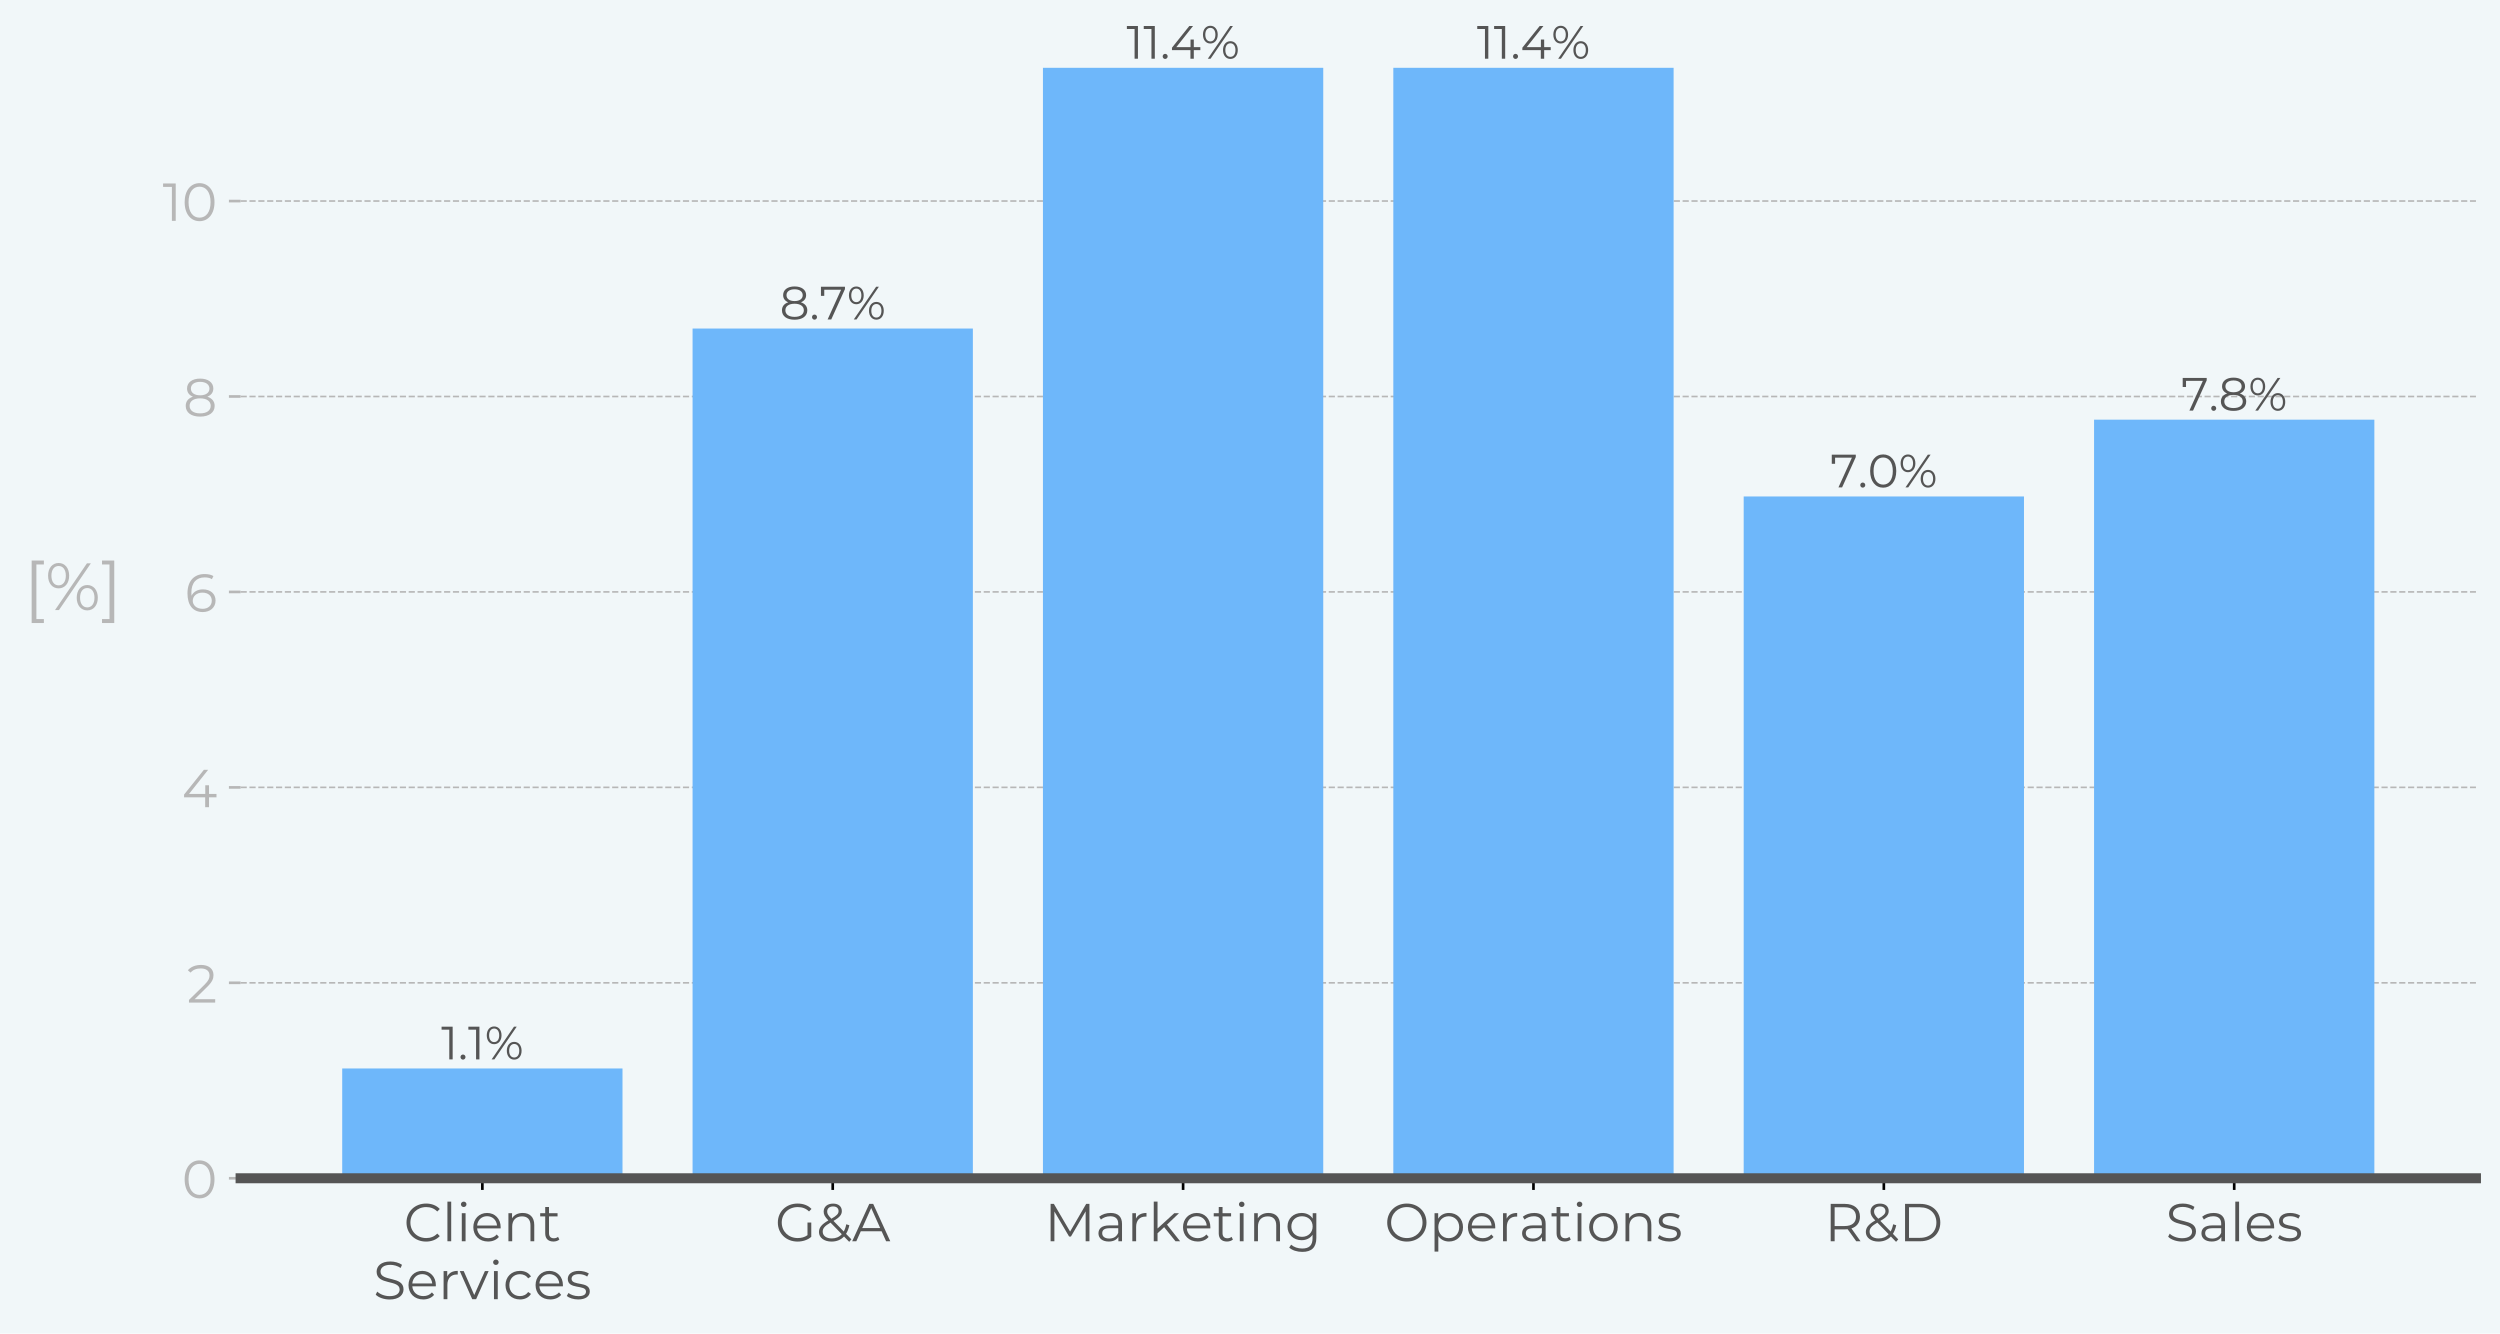
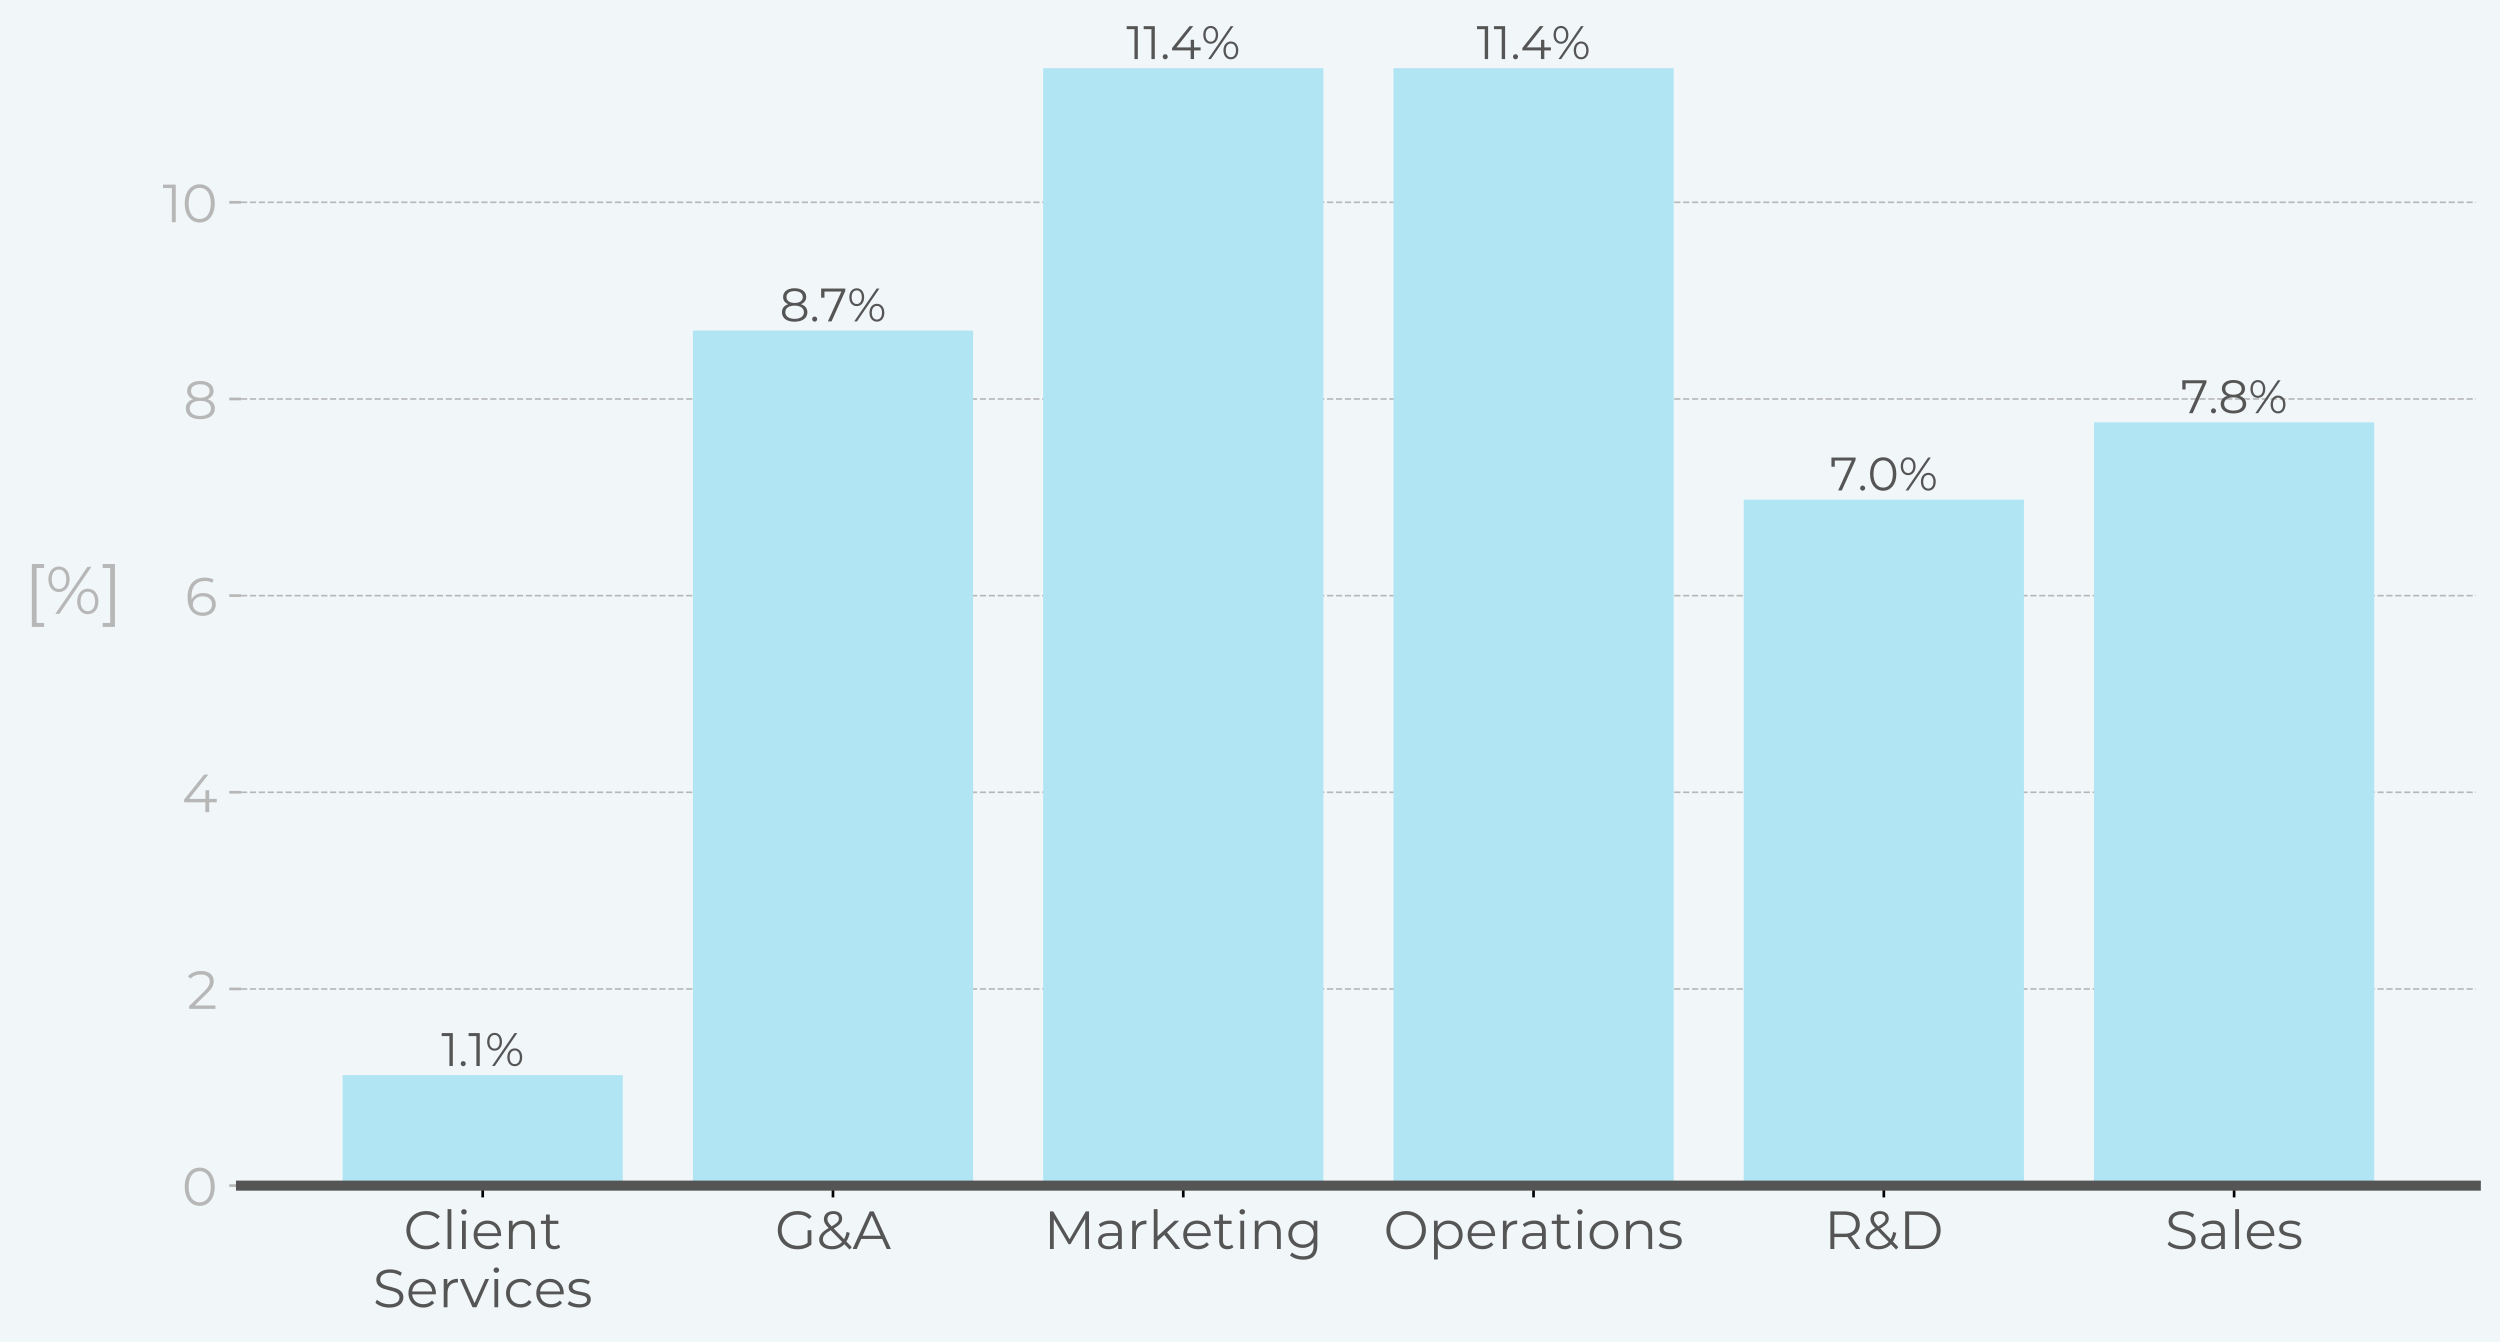
- <svg xmlns="http://www.w3.org/2000/svg" xmlns:xlink="http://www.w3.org/1999/xlink" width="748.87pt" height="399.475pt" viewBox="0 0 748.87 399.475" version="1.1">
+ <svg xmlns="http://www.w3.org/2000/svg" xmlns:xlink="http://www.w3.org/1999/xlink" width="744.226pt" height="399.475pt" viewBox="0 0 744.226 399.475" version="1.1">
  <defs>
    <style type="text/css">*{stroke-linejoin: round; stroke-linecap: butt}</style>
  </defs>
  <g id="figure_1">
    <g id="patch_1">
-       <path d="M 0 399.475  L 748.87 399.475  L 748.87 0  L 0 0  z " style="fill: #f1f7f9" />
+       <path d="M 0 399.475  L 744.226 399.475  L 744.226 0  L 0 0  z " style="fill: #f1f7f9" />
    </g>
    <g id="axes_1">
      <g id="patch_2">
-         <path d="M 72.07 352.945  L 741.67 352.945  L 741.67 20.305  L 72.07 20.305  z " style="fill: #f1f7f9" />
+         <path d="M 71.746 352.945  L 737.026 352.945  L 737.026 20.305  L 71.746 20.305  z " style="fill: #f1f7f9" />
      </g>
      <g id="matplotlib.axis_1">
        <g id="xtick_1">
          <g id="line2d_1">
            <defs>
-               <path id="m8af3e61fdd" d="M 0 0  L 0 3.5  " style="stroke: #000000; stroke-width: 0.8" />
+               <path id="m11c9aed068" d="M 0 0  L 0 3.5  " style="stroke: #000000; stroke-width: 0.8" />
            </defs>
            <g>
-               <use xlink:href="#m8af3e61fdd" x="144.488" y="352.945" style="stroke: #000000; stroke-width: 0.8" />
+               <use xlink:href="#m11c9aed068" x="143.696" y="352.945" style="stroke: #000000; stroke-width: 0.8" />
            </g>
          </g>
          <g id="text_1">
-             <g style="fill: #555555" transform="translate(120.9338 371.8178)scale(0.16 -0.16)">
+             <g style="fill: #555555" transform="translate(120.1426 371.8178)scale(0.16 -0.16)">
              <defs>
                <path id="Montserrat-Regular-43" d="M 2675 -38  C 3334 -38 3923 186 4320 621  L 4019 922  C 3654 544 3206 384 2694 384  C 1613 384 800 1178 800 2240  C 800 3302 1613 4096 2694 4096  C 3206 4096 3654 3936 4019 3565  L 4320 3866  C 3923 4301 3334 4518 2682 4518  C 1331 4518 333 3552 333 2240  C 333 928 1331 -38 2675 -38  z " transform="scale(0.015625)" />
                <path id="Montserrat-Regular-6c" d="M 634 0  L 1088 0  L 1088 4749  L 634 4749  L 634 0  z " transform="scale(0.015625)" />
                <path id="Montserrat-Regular-69" d="M 864 4102  C 1056 4102 1197 4250 1197 4435  C 1197 4608 1050 4749 864 4749  C 678 4749 531 4602 531 4429  C 531 4250 678 4102 864 4102  z M 634 0  L 1088 0  L 1088 3366  L 634 3366  L 634 0  z " transform="scale(0.015625)" />
                <path id="Montserrat-Regular-65" d="M 3571 1683  C 3571 2694 2886 3392 1939 3392  C 992 3392 294 2682 294 1683  C 294 685 1011 -32 2061 -32  C 2592 -32 3059 160 3360 518  L 3104 813  C 2848 518 2483 371 2074 371  C 1338 371 800 838 749 1542  L 3565 1542  C 3565 1594 3571 1645 3571 1683  z M 1939 3002  C 2598 3002 3078 2541 3136 1882  L 749 1882  C 806 2541 1286 3002 1939 3002  z " transform="scale(0.015625)" />
                <path id="Montserrat-Regular-6e" d="M 2349 3392  C 1766 3392 1312 3155 1069 2746  L 1069 3366  L 634 3366  L 634 0  L 1088 0  L 1088 1766  C 1088 2534 1542 2982 2266 2982  C 2906 2982 3277 2618 3277 1907  L 3277 0  L 3731 0  L 3731 1952  C 3731 2918 3168 3392 2349 3392  z " transform="scale(0.015625)" />
                <path id="Montserrat-Regular-74" d="M 2246 531  C 2118 416 1933 358 1747 358  C 1370 358 1165 576 1165 973  L 1165 2982  L 2189 2982  L 2189 3366  L 1165 3366  L 1165 4102  L 710 4102  L 710 3366  L 109 3366  L 109 2982  L 710 2982  L 710 947  C 710 326 1062 -32 1696 -32  C 1958 -32 2227 45 2406 205  L 2246 531  z " transform="scale(0.015625)" />
              </defs>
              <use xlink:href="#Montserrat-Regular-43" />
              <use xlink:href="#Montserrat-Regular-6c" x="71.9" />
              <use xlink:href="#Montserrat-Regular-69" x="98.8" />
              <use xlink:href="#Montserrat-Regular-65" x="125.7" />
              <use xlink:href="#Montserrat-Regular-6e" x="186.1" />
              <use xlink:href="#Montserrat-Regular-74" x="253.8" />
            </g>
-             <g style="fill: #555555" transform="translate(111.7901 389.1698)scale(0.16 -0.16)">
+             <g style="fill: #555555" transform="translate(110.9988 389.1698)scale(0.16 -0.16)">
              <defs>
                <path id="Montserrat-Regular-53" d="M 1965 -38  C 3110 -38 3635 525 3635 1184  C 3635 2816 877 2074 877 3302  C 877 3750 1242 4115 2061 4115  C 2458 4115 2906 3994 3290 3744  L 3450 4122  C 3091 4371 2566 4518 2061 4518  C 922 4518 410 3949 410 3290  C 410 1632 3168 2387 3168 1158  C 3168 717 2803 365 1965 365  C 1376 365 806 595 486 909  L 301 544  C 634 198 1293 -38 1965 -38  z " transform="scale(0.015625)" />
                <path id="Montserrat-Regular-72" d="M 1069 2707  L 1069 3366  L 634 3366  L 634 0  L 1088 0  L 1088 1715  C 1088 2509 1517 2957 2221 2957  C 2253 2957 2291 2950 2330 2950  L 2330 3392  C 1709 3392 1280 3155 1069 2707  z " transform="scale(0.015625)" />
                <path id="Montserrat-Regular-76" d="M 3014 3366  L 1741 499  L 480 3366  L 6 3366  L 1498 0  L 1965 0  L 3462 3366  L 3014 3366  z " transform="scale(0.015625)" />
                <path id="Montserrat-Regular-63" d="M 2029 -32  C 2598 -32 3078 198 3347 634  L 3008 864  C 2778 525 2419 371 2029 371  C 1293 371 755 890 755 1683  C 755 2470 1293 2995 2029 2995  C 2419 2995 2778 2835 3008 2496  L 3347 2726  C 3078 3168 2598 3392 2029 3392  C 1024 3392 294 2688 294 1683  C 294 678 1024 -32 2029 -32  z " transform="scale(0.015625)" />
                <path id="Montserrat-Regular-73" d="M 1536 -32  C 2413 -32 2925 346 2925 928  C 2925 2221 742 1536 742 2445  C 742 2765 1011 3002 1619 3002  C 1965 3002 2317 2918 2611 2714  L 2810 3078  C 2528 3270 2054 3392 1619 3392  C 762 3392 288 2982 288 2432  C 288 1101 2470 1792 2470 915  C 2470 582 2208 365 1568 365  C 1094 365 640 531 371 742  L 166 384  C 442 147 979 -32 1536 -32  z " transform="scale(0.015625)" />
              </defs>
              <use xlink:href="#Montserrat-Regular-53" />
              <use xlink:href="#Montserrat-Regular-65" x="61.5" />
              <use xlink:href="#Montserrat-Regular-72" x="121.9" />
              <use xlink:href="#Montserrat-Regular-76" x="162" />
              <use xlink:href="#Montserrat-Regular-69" x="216.2" />
              <use xlink:href="#Montserrat-Regular-63" x="243.1" />
              <use xlink:href="#Montserrat-Regular-65" x="299.4" />
              <use xlink:href="#Montserrat-Regular-73" x="359.8" />
            </g>
          </g>
        </g>
        <g id="xtick_2">
          <g id="line2d_2">
            <g>
-               <use xlink:href="#m8af3e61fdd" x="249.441" y="352.945" style="stroke: #000000; stroke-width: 0.8" />
+               <use xlink:href="#m11c9aed068" x="247.972" y="352.945" style="stroke: #000000; stroke-width: 0.8" />
            </g>
          </g>
          <g id="text_2">
-             <g style="fill: #555555" transform="translate(232.168 371.8178)scale(0.16 -0.16)">
+             <g style="fill: #555555" transform="translate(230.6997 371.8178)scale(0.16 -0.16)">
              <defs>
                <path id="Montserrat-Regular-47" d="M 3885 730  C 3539 480 3142 384 2714 384  C 1613 384 800 1178 800 2240  C 800 3309 1613 4096 2720 4096  C 3245 4096 3693 3942 4070 3571  L 4365 3872  C 3968 4301 3379 4518 2701 4518  C 1331 4518 333 3552 333 2240  C 333 928 1331 -38 2694 -38  C 3315 -38 3917 154 4339 531  L 4339 2240  L 3885 2240  L 3885 730  z " transform="scale(0.015625)" />
                <path id="Montserrat-Regular-26" d="M 4198 230  L 3558 890  C 3738 1171 3872 1517 3955 1920  L 3584 2035  C 3520 1696 3418 1408 3283 1171  L 2054 2438  C 2784 2861 3053 3174 3053 3622  C 3053 4179 2643 4512 2010 4512  C 1318 4512 877 4128 877 3558  C 877 3213 1005 2944 1440 2496  C 621 2022 314 1632 314 1101  C 314 422 941 -38 1818 -38  C 2426 -38 2938 166 3315 570  L 3936 -70  L 4198 230  z M 2010 4173  C 2426 4173 2662 3949 2662 3616  C 2662 3296 2451 3072 1805 2701  C 1395 3117 1299 3302 1299 3565  C 1299 3923 1562 4173 2010 4173  z M 1843 339  C 1197 339 762 659 762 1146  C 762 1542 979 1824 1696 2234  L 3046 845  C 2739 506 2330 339 1843 339  z " transform="scale(0.015625)" />
                <path id="Montserrat-Regular-41" d="M 4077 0  L 4576 0  L 2528 4480  L 2061 4480  L 13 0  L 506 0  L 1043 1197  L 3539 1197  L 4077 0  z M 1216 1581  L 2291 3987  L 3366 1581  L 1216 1581  z " transform="scale(0.015625)" />
              </defs>
              <use xlink:href="#Montserrat-Regular-47" />
              <use xlink:href="#Montserrat-Regular-26" x="77.3" />
              <use xlink:href="#Montserrat-Regular-41" x="144.2" />
            </g>
          </g>
        </g>
        <g id="xtick_3">
          <g id="line2d_3">
            <g>
-               <use xlink:href="#m8af3e61fdd" x="354.394" y="352.945" style="stroke: #000000; stroke-width: 0.8" />
+               <use xlink:href="#m11c9aed068" x="352.248" y="352.945" style="stroke: #000000; stroke-width: 0.8" />
            </g>
          </g>
          <g id="text_3">
-             <g style="fill: #555555" transform="translate(312.8823 371.8178)scale(0.16 -0.16)">
+             <g style="fill: #555555" transform="translate(310.7368 371.8178)scale(0.16 -0.16)">
              <defs>
                <path id="Montserrat-Regular-4d" d="M 4992 4480  L 3066 1158  L 1120 4480  L 730 4480  L 730 0  L 1184 0  L 1184 3565  L 2944 570  L 3168 570  L 4928 3584  L 4928 0  L 5382 0  L 5382 4480  L 4992 4480  z " transform="scale(0.015625)" />
                <path id="Montserrat-Regular-61" d="M 1811 3392  C 1280 3392 781 3226 442 2938  L 646 2598  C 922 2842 1331 2995 1766 2995  C 2394 2995 2720 2682 2720 2106  L 2720 1901  L 1651 1901  C 685 1901 352 1466 352 947  C 352 365 819 -32 1581 -32  C 2138 -32 2534 179 2739 525  L 2739 0  L 3174 0  L 3174 2086  C 3174 2957 2682 3392 1811 3392  z M 1651 326  C 1114 326 800 570 800 960  C 800 1306 1011 1562 1664 1562  L 2720 1562  L 2720 1011  C 2541 570 2163 326 1651 326  z " transform="scale(0.015625)" />
                <path id="Montserrat-Regular-6b" d="M 3238 0  L 3795 0  L 2221 1990  L 3661 3366  L 3098 3366  L 1088 1530  L 1088 4749  L 634 4749  L 634 0  L 1088 0  L 1088 960  L 1882 1690  L 3238 0  z " transform="scale(0.015625)" />
                <path id="Montserrat-Regular-67" d="M 3315 3366  L 3315 2720  C 3034 3162 2547 3392 1984 3392  C 1024 3392 294 2733 294 1766  C 294 800 1024 128 1984 128  C 2534 128 3014 352 3296 781  L 3296 352  C 3296 -480 2906 -870 2054 -870  C 1536 -870 1050 -698 730 -410  L 499 -755  C 851 -1088 1453 -1274 2067 -1274  C 3181 -1274 3750 -749 3750 410  L 3750 3366  L 3315 3366  z M 2029 531  C 1286 531 755 1037 755 1766  C 755 2496 1286 2995 2029 2995  C 2771 2995 3309 2496 3309 1766  C 3309 1037 2771 531 2029 531  z " transform="scale(0.015625)" />
              </defs>
              <use xlink:href="#Montserrat-Regular-4d" />
              <use xlink:href="#Montserrat-Regular-61" x="95.5" />
              <use xlink:href="#Montserrat-Regular-72" x="154.5" />
              <use xlink:href="#Montserrat-Regular-6b" x="194.6" />
              <use xlink:href="#Montserrat-Regular-65" x="254.7" />
              <use xlink:href="#Montserrat-Regular-74" x="315.1" />
              <use xlink:href="#Montserrat-Regular-69" x="355.7" />
              <use xlink:href="#Montserrat-Regular-6e" x="382.6" />
              <use xlink:href="#Montserrat-Regular-67" x="450.3" />
            </g>
          </g>
        </g>
        <g id="xtick_4">
          <g id="line2d_4">
            <g>
-               <use xlink:href="#m8af3e61fdd" x="459.346" y="352.945" style="stroke: #000000; stroke-width: 0.8" />
+               <use xlink:href="#m11c9aed068" x="456.524" y="352.945" style="stroke: #000000; stroke-width: 0.8" />
            </g>
          </g>
          <g id="text_4">
-             <g style="fill: #555555" transform="translate(414.7052 371.8178)scale(0.16 -0.16)">
+             <g style="fill: #555555" transform="translate(411.8827 371.8178)scale(0.16 -0.16)">
              <defs>
                <path id="Montserrat-Regular-4f" d="M 2688 -38  C 4032 -38 5037 928 5037 2240  C 5037 3552 4032 4518 2688 4518  C 1331 4518 333 3546 333 2240  C 333 934 1331 -38 2688 -38  z M 2688 384  C 1606 384 800 1171 800 2240  C 800 3309 1606 4096 2688 4096  C 3763 4096 4563 3309 4563 2240  C 4563 1171 3763 384 2688 384  z " transform="scale(0.015625)" />
                <path id="Montserrat-Regular-70" d="M 2368 3392  C 1811 3392 1344 3149 1069 2701  L 1069 3366  L 634 3366  L 634 -1242  L 1088 -1242  L 1088 634  C 1370 198 1830 -32 2368 -32  C 3328 -32 4045 659 4045 1683  C 4045 2701 3328 3392 2368 3392  z M 2336 371  C 1619 371 1082 896 1082 1683  C 1082 2464 1619 2995 2336 2995  C 3046 2995 3590 2464 3590 1683  C 3590 896 3046 371 2336 371  z " transform="scale(0.015625)" />
                <path id="Montserrat-Regular-6f" d="M 2010 -32  C 2995 -32 3718 685 3718 1683  C 3718 2682 2995 3392 2010 3392  C 1024 3392 294 2682 294 1683  C 294 685 1024 -32 2010 -32  z M 2010 371  C 1293 371 755 896 755 1683  C 755 2470 1293 2995 2010 2995  C 2726 2995 3258 2470 3258 1683  C 3258 896 2726 371 2010 371  z " transform="scale(0.015625)" />
              </defs>
              <use xlink:href="#Montserrat-Regular-4f" />
              <use xlink:href="#Montserrat-Regular-70" x="83.9" />
              <use xlink:href="#Montserrat-Regular-65" x="151.7" />
              <use xlink:href="#Montserrat-Regular-72" x="212.1" />
              <use xlink:href="#Montserrat-Regular-61" x="252.2" />
              <use xlink:href="#Montserrat-Regular-74" x="311.2" />
              <use xlink:href="#Montserrat-Regular-69" x="351.8" />
              <use xlink:href="#Montserrat-Regular-6f" x="378.7" />
              <use xlink:href="#Montserrat-Regular-6e" x="441.4" />
              <use xlink:href="#Montserrat-Regular-73" x="509.1" />
            </g>
          </g>
        </g>
        <g id="xtick_5">
          <g id="line2d_5">
            <g>
-               <use xlink:href="#m8af3e61fdd" x="564.299" y="352.945" style="stroke: #000000; stroke-width: 0.8" />
+               <use xlink:href="#m11c9aed068" x="560.8" y="352.945" style="stroke: #000000; stroke-width: 0.8" />
            </g>
          </g>
          <g id="text_5">
-             <g style="fill: #555555" transform="translate(546.5557 371.8178)scale(0.16 -0.16)">
+             <g style="fill: #555555" transform="translate(543.056 371.8178)scale(0.16 -0.16)">
              <defs>
                <path id="Montserrat-Regular-52" d="M 4307 0  L 3213 1536  C 3866 1747 4237 2240 4237 2944  C 4237 3904 3546 4480 2406 4480  L 730 4480  L 730 0  L 1203 0  L 1203 1421  L 2406 1421  C 2534 1421 2650 1427 2765 1440  L 3789 0  L 4307 0  z M 2394 1824  L 1203 1824  L 1203 4070  L 2394 4070  C 3290 4070 3763 3661 3763 2944  C 3763 2240 3290 1824 2394 1824  z " transform="scale(0.015625)" />
                <path id="Montserrat-Regular-44" d="M 730 0  L 2554 0  C 3987 0 4954 922 4954 2240  C 4954 3558 3987 4480 2554 4480  L 730 4480  L 730 0  z M 1203 410  L 1203 4070  L 2528 4070  C 3718 4070 4486 3315 4486 2240  C 4486 1165 3718 410 2528 410  L 1203 410  z " transform="scale(0.015625)" />
              </defs>
              <use xlink:href="#Montserrat-Regular-52" />
              <use xlink:href="#Montserrat-Regular-26" x="72.3" />
              <use xlink:href="#Montserrat-Regular-44" x="139.2" />
            </g>
          </g>
        </g>
        <g id="xtick_6">
          <g id="line2d_6">
            <g>
-               <use xlink:href="#m8af3e61fdd" x="669.252" y="352.945" style="stroke: #000000; stroke-width: 0.8" />
+               <use xlink:href="#m11c9aed068" x="665.076" y="352.945" style="stroke: #000000; stroke-width: 0.8" />
            </g>
          </g>
          <g id="text_6">
-             <g style="fill: #555555" transform="translate(648.7149 371.8178)scale(0.16 -0.16)">
+             <g style="fill: #555555" transform="translate(644.5382 371.8178)scale(0.16 -0.16)">
              <use xlink:href="#Montserrat-Regular-53" />
              <use xlink:href="#Montserrat-Regular-61" x="61.5" />
              <use xlink:href="#Montserrat-Regular-6c" x="120.5" />
              <use xlink:href="#Montserrat-Regular-65" x="147.4" />
              <use xlink:href="#Montserrat-Regular-73" x="207.8" />
            </g>
          </g>
        </g>
      </g>
      <g id="matplotlib.axis_2">
        <g id="ytick_1">
          <g id="line2d_7">
-             <path d="M 72.07 352.945  L 741.67 352.945  " clip-path="url(#p82f4bab984)" style="fill: none; stroke-dasharray: 1.85,0.8; stroke-dashoffset: 0; stroke: #b7b7b7; stroke-width: 0.5" />
+             <path d="M 71.746 352.945  L 737.026 352.945  " clip-path="url(#pec4575ab6d)" style="fill: none; stroke-dasharray: 1.85,0.8; stroke-dashoffset: 0; stroke: #b7b7b7; stroke-width: 0.5" />
          </g>
          <g id="line2d_8">
            <defs>
-               <path id="ma8d1804647" d="M 0 0  L -3.5 0  " style="stroke: #b7b7b7; stroke-width: 0.8" />
+               <path id="m6e6c4a85b9" d="M 0 0  L -3.5 0  " style="stroke: #b7b7b7; stroke-width: 0.8" />
            </defs>
            <g>
-               <use xlink:href="#ma8d1804647" x="72.07" y="352.945" style="fill: #b7b7b7; stroke: #b7b7b7; stroke-width: 0.8" />
+               <use xlink:href="#m6e6c4a85b9" x="71.746" y="352.945" style="fill: #b7b7b7; stroke: #b7b7b7; stroke-width: 0.8" />
            </g>
          </g>
          <g id="text_7">
-             <g style="fill: #b7b7b7" transform="translate(54.4775 358.8816)scale(0.16 -0.16)">
+             <g style="fill: #b7b7b7" transform="translate(54.1535 358.8816)scale(0.16 -0.16)">
              <defs>
                <path id="Montserrat-Regular-30" d="M 2118 -38  C 3155 -38 3910 813 3910 2240  C 3910 3667 3155 4518 2118 4518  C 1082 4518 333 3667 333 2240  C 333 813 1082 -38 2118 -38  z M 2118 384  C 1338 384 800 1043 800 2240  C 800 3437 1338 4096 2118 4096  C 2899 4096 3437 3437 3437 2240  C 3437 1043 2899 384 2118 384  z " transform="scale(0.015625)" />
              </defs>
              <use xlink:href="#Montserrat-Regular-30" />
            </g>
          </g>
        </g>
        <g id="ytick_2">
          <g id="line2d_9">
-             <path d="M 72.07 294.401  L 741.67 294.401  " clip-path="url(#p82f4bab984)" style="fill: none; stroke-dasharray: 1.85,0.8; stroke-dashoffset: 0; stroke: #b7b7b7; stroke-width: 0.5" />
+             <path d="M 71.746 294.401  L 737.026 294.401  " clip-path="url(#pec4575ab6d)" style="fill: none; stroke-dasharray: 1.85,0.8; stroke-dashoffset: 0; stroke: #b7b7b7; stroke-width: 0.5" />
          </g>
          <g id="line2d_10">
            <g>
-               <use xlink:href="#ma8d1804647" x="72.07" y="294.401" style="fill: #b7b7b7; stroke: #b7b7b7; stroke-width: 0.8" />
+               <use xlink:href="#m6e6c4a85b9" x="71.746" y="294.401" style="fill: #b7b7b7; stroke: #b7b7b7; stroke-width: 0.8" />
            </g>
          </g>
          <g id="text_8">
-             <g style="fill: #b7b7b7" transform="translate(55.9825 300.3369)scale(0.16 -0.16)">
+             <g style="fill: #b7b7b7" transform="translate(55.6585 300.3369)scale(0.16 -0.16)">
              <defs>
                <path id="Montserrat-Regular-32" d="M 928 410  L 2451 1907  C 3053 2496 3187 2880 3187 3309  C 3187 4058 2611 4518 1702 4518  C 1018 4518 461 4288 115 3878  L 442 3597  C 736 3936 1139 4096 1664 4096  C 2349 4096 2714 3776 2714 3258  C 2714 2950 2618 2650 2112 2150  L 250 326  L 250 0  L 3392 0  L 3392 410  L 928 410  z " transform="scale(0.015625)" />
              </defs>
              <use xlink:href="#Montserrat-Regular-32" />
            </g>
          </g>
        </g>
        <g id="ytick_3">
          <g id="line2d_11">
-             <path d="M 72.07 235.856  L 741.67 235.856  " clip-path="url(#p82f4bab984)" style="fill: none; stroke-dasharray: 1.85,0.8; stroke-dashoffset: 0; stroke: #b7b7b7; stroke-width: 0.5" />
+             <path d="M 71.746 235.856  L 737.026 235.856  " clip-path="url(#pec4575ab6d)" style="fill: none; stroke-dasharray: 1.85,0.8; stroke-dashoffset: 0; stroke: #b7b7b7; stroke-width: 0.5" />
          </g>
          <g id="line2d_12">
            <g>
-               <use xlink:href="#ma8d1804647" x="72.07" y="235.856" style="fill: #b7b7b7; stroke: #b7b7b7; stroke-width: 0.8" />
+               <use xlink:href="#m6e6c4a85b9" x="71.746" y="235.856" style="fill: #b7b7b7; stroke: #b7b7b7; stroke-width: 0.8" />
            </g>
          </g>
          <g id="text_9">
-             <g style="fill: #b7b7b7" transform="translate(54.495 241.7923)scale(0.16 -0.16)">
+             <g style="fill: #b7b7b7" transform="translate(54.171 241.7923)scale(0.16 -0.16)">
              <defs>
                <path id="Montserrat-Regular-34" d="M 4141 1587  L 3245 1587  L 3245 2624  L 2797 2624  L 2797 1587  L 851 1587  L 3142 4480  L 2630 4480  L 256 1510  L 256 1178  L 2784 1178  L 2784 0  L 3245 0  L 3245 1178  L 4141 1178  L 4141 1587  z " transform="scale(0.015625)" />
              </defs>
              <use xlink:href="#Montserrat-Regular-34" />
            </g>
          </g>
        </g>
        <g id="ytick_4">
          <g id="line2d_13">
-             <path d="M 72.07 177.311  L 741.67 177.311  " clip-path="url(#p82f4bab984)" style="fill: none; stroke-dasharray: 1.85,0.8; stroke-dashoffset: 0; stroke: #b7b7b7; stroke-width: 0.5" />
+             <path d="M 71.746 177.311  L 737.026 177.311  " clip-path="url(#pec4575ab6d)" style="fill: none; stroke-dasharray: 1.85,0.8; stroke-dashoffset: 0; stroke: #b7b7b7; stroke-width: 0.5" />
          </g>
          <g id="line2d_14">
            <g>
-               <use xlink:href="#ma8d1804647" x="72.07" y="177.311" style="fill: #b7b7b7; stroke: #b7b7b7; stroke-width: 0.8" />
+               <use xlink:href="#m6e6c4a85b9" x="71.746" y="177.311" style="fill: #b7b7b7; stroke: #b7b7b7; stroke-width: 0.8" />
            </g>
          </g>
          <g id="text_10">
-             <g style="fill: #b7b7b7" transform="translate(55.325 183.2476)scale(0.16 -0.16)">
+             <g style="fill: #b7b7b7" transform="translate(55.001 183.2476)scale(0.16 -0.16)">
              <defs>
                <path id="Montserrat-Regular-36" d="M 2189 2682  C 1568 2682 1043 2406 819 1914  C 806 2048 800 2176 800 2278  C 800 3494 1421 4115 2387 4115  C 2720 4115 3027 4058 3258 3904  L 3443 4275  C 3162 4448 2784 4518 2381 4518  C 1165 4518 333 3725 333 2202  C 333 787 979 -38 2170 -38  C 3040 -38 3699 499 3699 1338  C 3699 2157 3078 2682 2189 2682  z M 2150 352  C 1376 352 966 819 966 1312  C 966 1869 1434 2291 2118 2291  C 2810 2291 3245 1914 3245 1325  C 3245 730 2797 352 2150 352  z " transform="scale(0.015625)" />
              </defs>
              <use xlink:href="#Montserrat-Regular-36" />
            </g>
          </g>
        </g>
        <g id="ytick_5">
          <g id="line2d_15">
-             <path d="M 72.07 118.767  L 741.67 118.767  " clip-path="url(#p82f4bab984)" style="fill: none; stroke-dasharray: 1.85,0.8; stroke-dashoffset: 0; stroke: #b7b7b7; stroke-width: 0.5" />
+             <path d="M 71.746 118.767  L 737.026 118.767  " clip-path="url(#pec4575ab6d)" style="fill: none; stroke-dasharray: 1.85,0.8; stroke-dashoffset: 0; stroke: #b7b7b7; stroke-width: 0.5" />
          </g>
          <g id="line2d_16">
            <g>
-               <use xlink:href="#ma8d1804647" x="72.07" y="118.767" style="fill: #b7b7b7; stroke: #b7b7b7; stroke-width: 0.8" />
+               <use xlink:href="#m6e6c4a85b9" x="71.746" y="118.767" style="fill: #b7b7b7; stroke: #b7b7b7; stroke-width: 0.8" />
            </g>
          </g>
          <g id="text_11">
-             <g style="fill: #b7b7b7" transform="translate(54.8625 124.703)scale(0.16 -0.16)">
+             <g style="fill: #b7b7b7" transform="translate(54.5385 124.703)scale(0.16 -0.16)">
              <defs>
                <path id="Montserrat-Regular-38" d="M 2899 2349  C 3360 2528 3616 2867 3616 3334  C 3616 4064 2982 4518 2035 4518  C 1088 4518 467 4064 467 3334  C 467 2867 717 2528 1171 2349  C 614 2163 307 1786 307 1248  C 307 454 960 -38 2035 -38  C 3104 -38 3776 454 3776 1248  C 3776 1779 3462 2163 2899 2349  z M 928 3322  C 928 3821 1357 4128 2035 4128  C 2707 4128 3149 3821 3149 3315  C 3149 2829 2733 2515 2035 2515  C 1338 2515 928 2829 928 3322  z M 2035 352  C 1242 352 774 698 774 1254  C 774 1805 1242 2150 2035 2150  C 2829 2150 3302 1805 3302 1254  C 3302 698 2829 352 2035 352  z " transform="scale(0.015625)" />
              </defs>
              <use xlink:href="#Montserrat-Regular-38" />
            </g>
          </g>
        </g>
        <g id="ytick_6">
          <g id="line2d_17">
-             <path d="M 72.07 60.222  L 741.67 60.222  " clip-path="url(#p82f4bab984)" style="fill: none; stroke-dasharray: 1.85,0.8; stroke-dashoffset: 0; stroke: #b7b7b7; stroke-width: 0.5" />
+             <path d="M 71.746 60.222  L 737.026 60.222  " clip-path="url(#pec4575ab6d)" style="fill: none; stroke-dasharray: 1.85,0.8; stroke-dashoffset: 0; stroke: #b7b7b7; stroke-width: 0.5" />
          </g>
          <g id="line2d_18">
            <g>
-               <use xlink:href="#ma8d1804647" x="72.07" y="60.222" style="fill: #b7b7b7; stroke: #b7b7b7; stroke-width: 0.8" />
+               <use xlink:href="#m6e6c4a85b9" x="71.746" y="60.222" style="fill: #b7b7b7; stroke: #b7b7b7; stroke-width: 0.8" />
            </g>
          </g>
          <g id="text_12">
-             <g style="fill: #b7b7b7" transform="translate(48.7025 66.15836)scale(0.16 -0.16)">
+             <g style="fill: #b7b7b7" transform="translate(48.3785 66.15836)scale(0.16 -0.16)">
              <defs>
                <path id="Montserrat-Regular-31" d="M 58 4480  L 58 4070  L 1114 4070  L 1114 0  L 1574 0  L 1574 4480  L 58 4480  z " transform="scale(0.015625)" />
              </defs>
              <use xlink:href="#Montserrat-Regular-31" />
              <use xlink:href="#Montserrat-Regular-30" x="36.1" />
            </g>
          </g>
        </g>
        <g id="text_13">
          <g style="fill: #b7b7b7" transform="translate(7.2 182.7441)scale(0.2 -0.2)">
            <defs>
              <path id="Montserrat-Regular-5b" d="M 730 -1242  L 1901 -1242  L 1901 -864  L 1184 -864  L 1184 4371  L 1901 4371  L 1901 4749  L 730 4749  L 730 -1242  z " transform="scale(0.015625)" />
              <path id="Montserrat-Regular-25" d="M 1280 2080  C 1875 2080 2291 2560 2291 3296  C 2291 4032 1875 4512 1280 4512  C 678 4512 269 4026 269 3296  C 269 2566 678 2080 1280 2080  z M 934 0  L 1312 0  L 4371 4480  L 3994 4480  L 934 0  z M 1280 2368  C 858 2368 589 2720 589 3296  C 589 3872 858 4224 1280 4224  C 1696 4224 1971 3878 1971 3296  C 1971 2714 1696 2368 1280 2368  z M 4026 -32  C 4627 -32 5037 454 5037 1184  C 5037 1914 4627 2400 4026 2400  C 3430 2400 3014 1914 3014 1184  C 3014 454 3430 -32 4026 -32  z M 4026 256  C 3610 256 3334 602 3334 1184  C 3334 1766 3610 2112 4026 2112  C 4448 2112 4717 1760 4717 1184  C 4717 608 4448 256 4026 256  z " transform="scale(0.015625)" />
              <path id="Montserrat-Regular-5d" d="M 1306 -1242  L 1306 4749  L 134 4749  L 134 4371  L 851 4371  L 851 -864  L 134 -864  L 134 -1242  L 1306 -1242  z " transform="scale(0.015625)" />
            </defs>
            <use xlink:href="#Montserrat-Regular-5b" />
            <use xlink:href="#Montserrat-Regular-25" x="31.8" />
            <use xlink:href="#Montserrat-Regular-5d" x="114.7" />
          </g>
        </g>
      </g>
      <g id="patch_3">
-         <path d="M 102.506 352.945  L 186.469 352.945  L 186.469 320.055  L 102.506 320.055  z " clip-path="url(#p82f4bab984)" style="fill: #6eb7fa" />
+         <path d="M 101.986 352.945  L 185.407 352.945  L 185.407 320.055  L 101.986 320.055  z " clip-path="url(#pec4575ab6d)" style="fill: #b1e5f4" />
      </g>
      <g id="patch_4">
-         <path d="M 207.459 352.945  L 291.422 352.945  L 291.422 98.403  L 207.459 98.403  z " clip-path="url(#p82f4bab984)" style="fill: #6eb7fa" />
+         <path d="M 206.262 352.945  L 289.683 352.945  L 289.683 98.403  L 206.262 98.403  z " clip-path="url(#pec4575ab6d)" style="fill: #b1e5f4" />
      </g>
      <g id="patch_5">
-         <path d="M 312.412 352.945  L 396.375 352.945  L 396.375 20.305  L 312.412 20.305  z " clip-path="url(#p82f4bab984)" style="fill: #6eb7fa" />
+         <path d="M 310.538 352.945  L 393.958 352.945  L 393.958 20.305  L 310.538 20.305  z " clip-path="url(#pec4575ab6d)" style="fill: #b1e5f4" />
      </g>
      <g id="patch_6">
-         <path d="M 417.365 352.945  L 501.328 352.945  L 501.328 20.305  L 417.365 20.305  z " clip-path="url(#p82f4bab984)" style="fill: #6eb7fa" />
+         <path d="M 414.814 352.945  L 498.234 352.945  L 498.234 20.305  L 414.814 20.305  z " clip-path="url(#pec4575ab6d)" style="fill: #b1e5f4" />
      </g>
      <g id="patch_7">
-         <path d="M 522.318 352.945  L 606.281 352.945  L 606.281 148.72  L 522.318 148.72  z " clip-path="url(#p82f4bab984)" style="fill: #6eb7fa" />
+         <path d="M 519.089 352.945  L 602.51 352.945  L 602.51 148.72  L 519.089 148.72  z " clip-path="url(#pec4575ab6d)" style="fill: #b1e5f4" />
      </g>
      <g id="patch_8">
-         <path d="M 627.271 352.945  L 711.234 352.945  L 711.234 125.717  L 627.271 125.717  z " clip-path="url(#p82f4bab984)" style="fill: #6eb7fa" />
+         <path d="M 623.365 352.945  L 706.786 352.945  L 706.786 125.717  L 623.365 125.717  z " clip-path="url(#pec4575ab6d)" style="fill: #b1e5f4" />
      </g>
      <g id="text_14">
-         <g style="fill: #555555" transform="translate(132.1468 317.3382)scale(0.14 -0.14)">
+         <g style="fill: #555555" transform="translate(131.3556 317.3382)scale(0.14 -0.14)">
          <defs>
            <path id="Montserrat-Regular-2e" d="M 678 -32  C 864 -32 1024 122 1024 320  C 1024 518 864 666 678 666  C 493 666 339 518 339 320  C 339 122 493 -32 678 -32  z " transform="scale(0.015625)" />
          </defs>
          <use xlink:href="#Montserrat-Regular-31" />
          <use xlink:href="#Montserrat-Regular-2e" x="36.1" />
          <use xlink:href="#Montserrat-Regular-31" x="57.3" />
          <use xlink:href="#Montserrat-Regular-25" x="93.4" />
        </g>
      </g>
      <g id="text_15">
-         <g style="fill: #555555" transform="translate(233.5637 95.68652)scale(0.14 -0.14)">
+         <g style="fill: #555555" transform="translate(232.0953 95.68652)scale(0.14 -0.14)">
          <defs>
            <path id="Montserrat-Regular-37" d="M 205 4480  L 205 3232  L 659 3232  L 659 4070  L 2963 4070  L 1120 0  L 1619 0  L 3494 4154  L 3494 4480  L 205 4480  z " transform="scale(0.015625)" />
          </defs>
          <use xlink:href="#Montserrat-Regular-38" />
          <use xlink:href="#Montserrat-Regular-2e" x="63.8" />
          <use xlink:href="#Montserrat-Regular-37" x="85" />
          <use xlink:href="#Montserrat-Regular-25" x="143.9" />
        </g>
      </g>
      <g id="text_16">
-         <g style="fill: #555555" transform="translate(337.4262 17.58844)scale(0.14 -0.14)">
+         <g style="fill: #555555" transform="translate(335.2807 17.58844)scale(0.14 -0.14)">
          <use xlink:href="#Montserrat-Regular-31" />
          <use xlink:href="#Montserrat-Regular-31" x="36.1" />
          <use xlink:href="#Montserrat-Regular-2e" x="72.2" />
          <use xlink:href="#Montserrat-Regular-34" x="93.4" />
          <use xlink:href="#Montserrat-Regular-25" x="159.5" />
        </g>
      </g>
      <g id="text_17">
-         <g style="fill: #555555" transform="translate(442.3791 17.58844)scale(0.14 -0.14)">
+         <g style="fill: #555555" transform="translate(439.5566 17.58844)scale(0.14 -0.14)">
          <use xlink:href="#Montserrat-Regular-31" />
          <use xlink:href="#Montserrat-Regular-31" x="36.1" />
          <use xlink:href="#Montserrat-Regular-2e" x="72.2" />
          <use xlink:href="#Montserrat-Regular-34" x="93.4" />
          <use xlink:href="#Montserrat-Regular-25" x="159.5" />
        </g>
      </g>
      <g id="text_18">
-         <g style="fill: #555555" transform="translate(548.2542 146.0029)scale(0.14 -0.14)">
+         <g style="fill: #555555" transform="translate(544.7545 146.0029)scale(0.14 -0.14)">
          <use xlink:href="#Montserrat-Regular-37" />
          <use xlink:href="#Montserrat-Regular-2e" x="58.9" />
          <use xlink:href="#Montserrat-Regular-30" x="80.1" />
          <use xlink:href="#Montserrat-Regular-25" x="146.3" />
        </g>
      </g>
      <g id="text_19">
-         <g style="fill: #555555" transform="translate(653.3756 123.0004)scale(0.14 -0.14)">
+         <g style="fill: #555555" transform="translate(649.1988 123.0004)scale(0.14 -0.14)">
          <use xlink:href="#Montserrat-Regular-37" />
          <use xlink:href="#Montserrat-Regular-2e" x="58.9" />
          <use xlink:href="#Montserrat-Regular-38" x="80.1" />
          <use xlink:href="#Montserrat-Regular-25" x="143.9" />
        </g>
      </g>
      <g id="line2d_19">
-         <path d="M 72.07 352.945  L 741.67 352.945  " style="fill: none; stroke: #555555; stroke-width: 3; stroke-linecap: square" />
+         <path d="M 71.746 352.945  L 737.026 352.945  " style="fill: none; stroke: #555555; stroke-width: 3; stroke-linecap: square" />
      </g>
    </g>
  </g>
  <defs>
-     <clipPath id="p82f4bab984">
-       <rect x="72.07" y="20.305" width="669.6" height="332.64" />
+     <clipPath id="pec4575ab6d">
+       <rect x="71.746" y="20.305" width="665.28" height="332.64" />
    </clipPath>
  </defs>
</svg>
